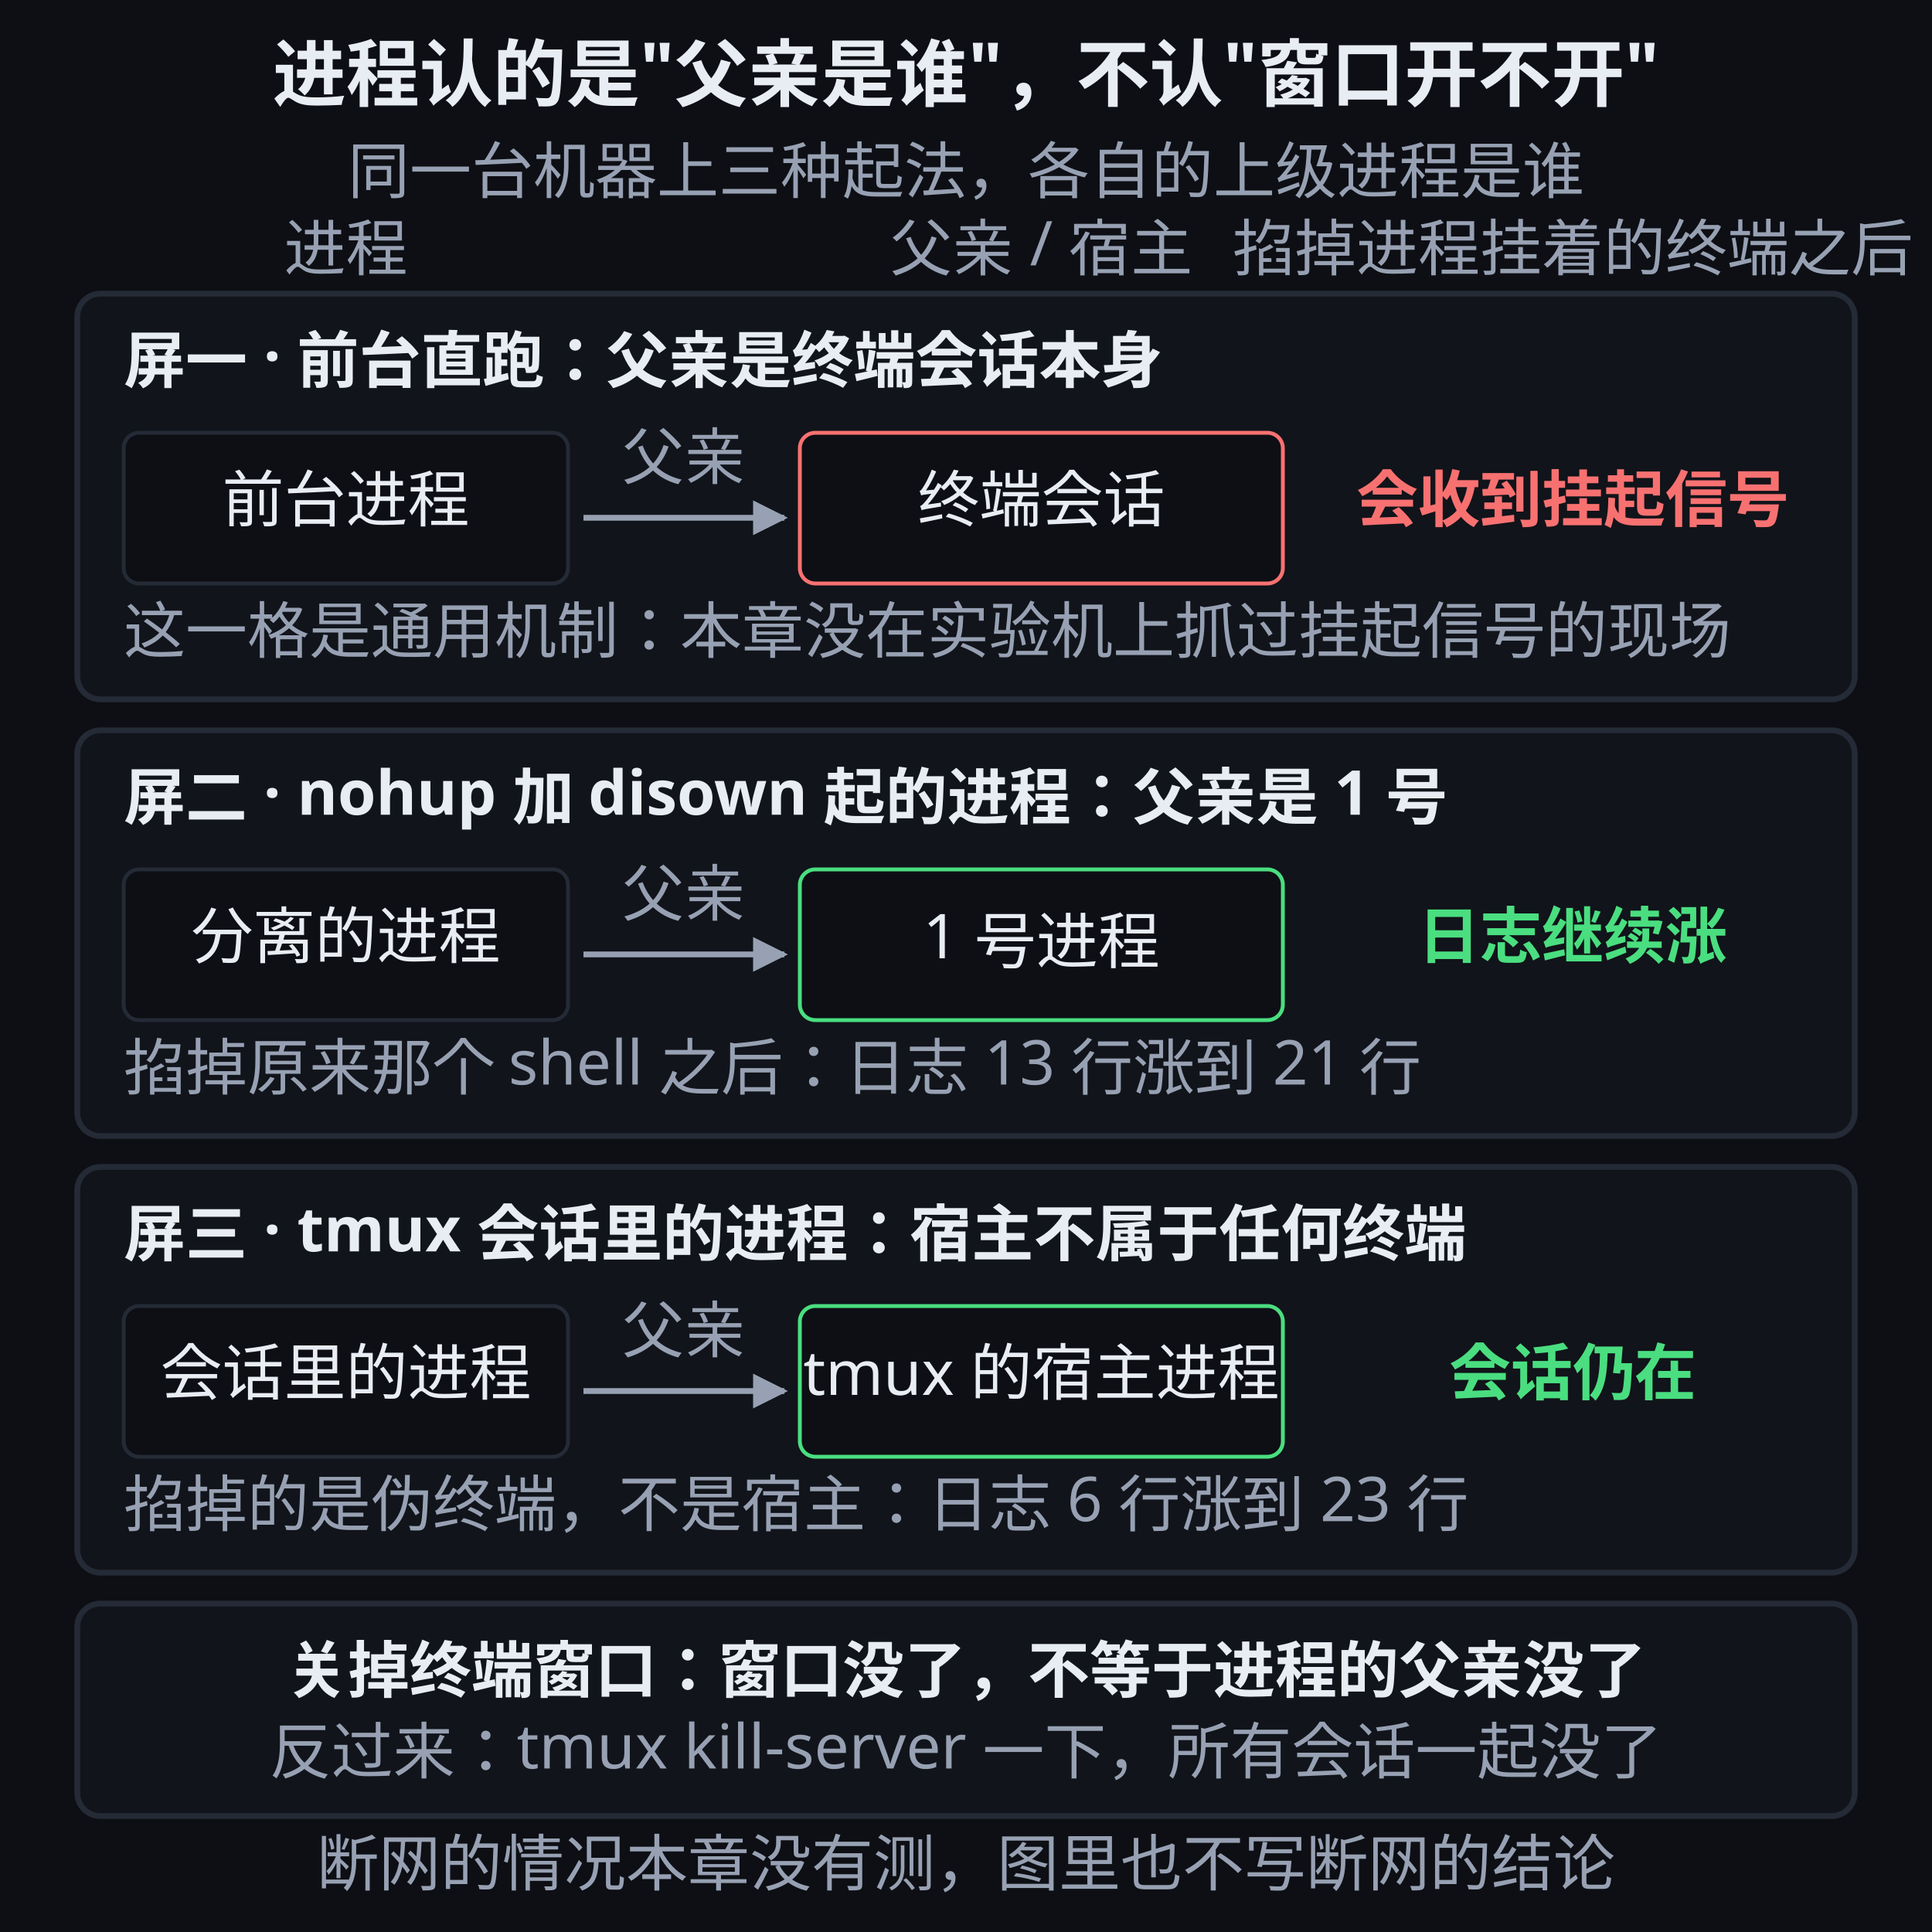
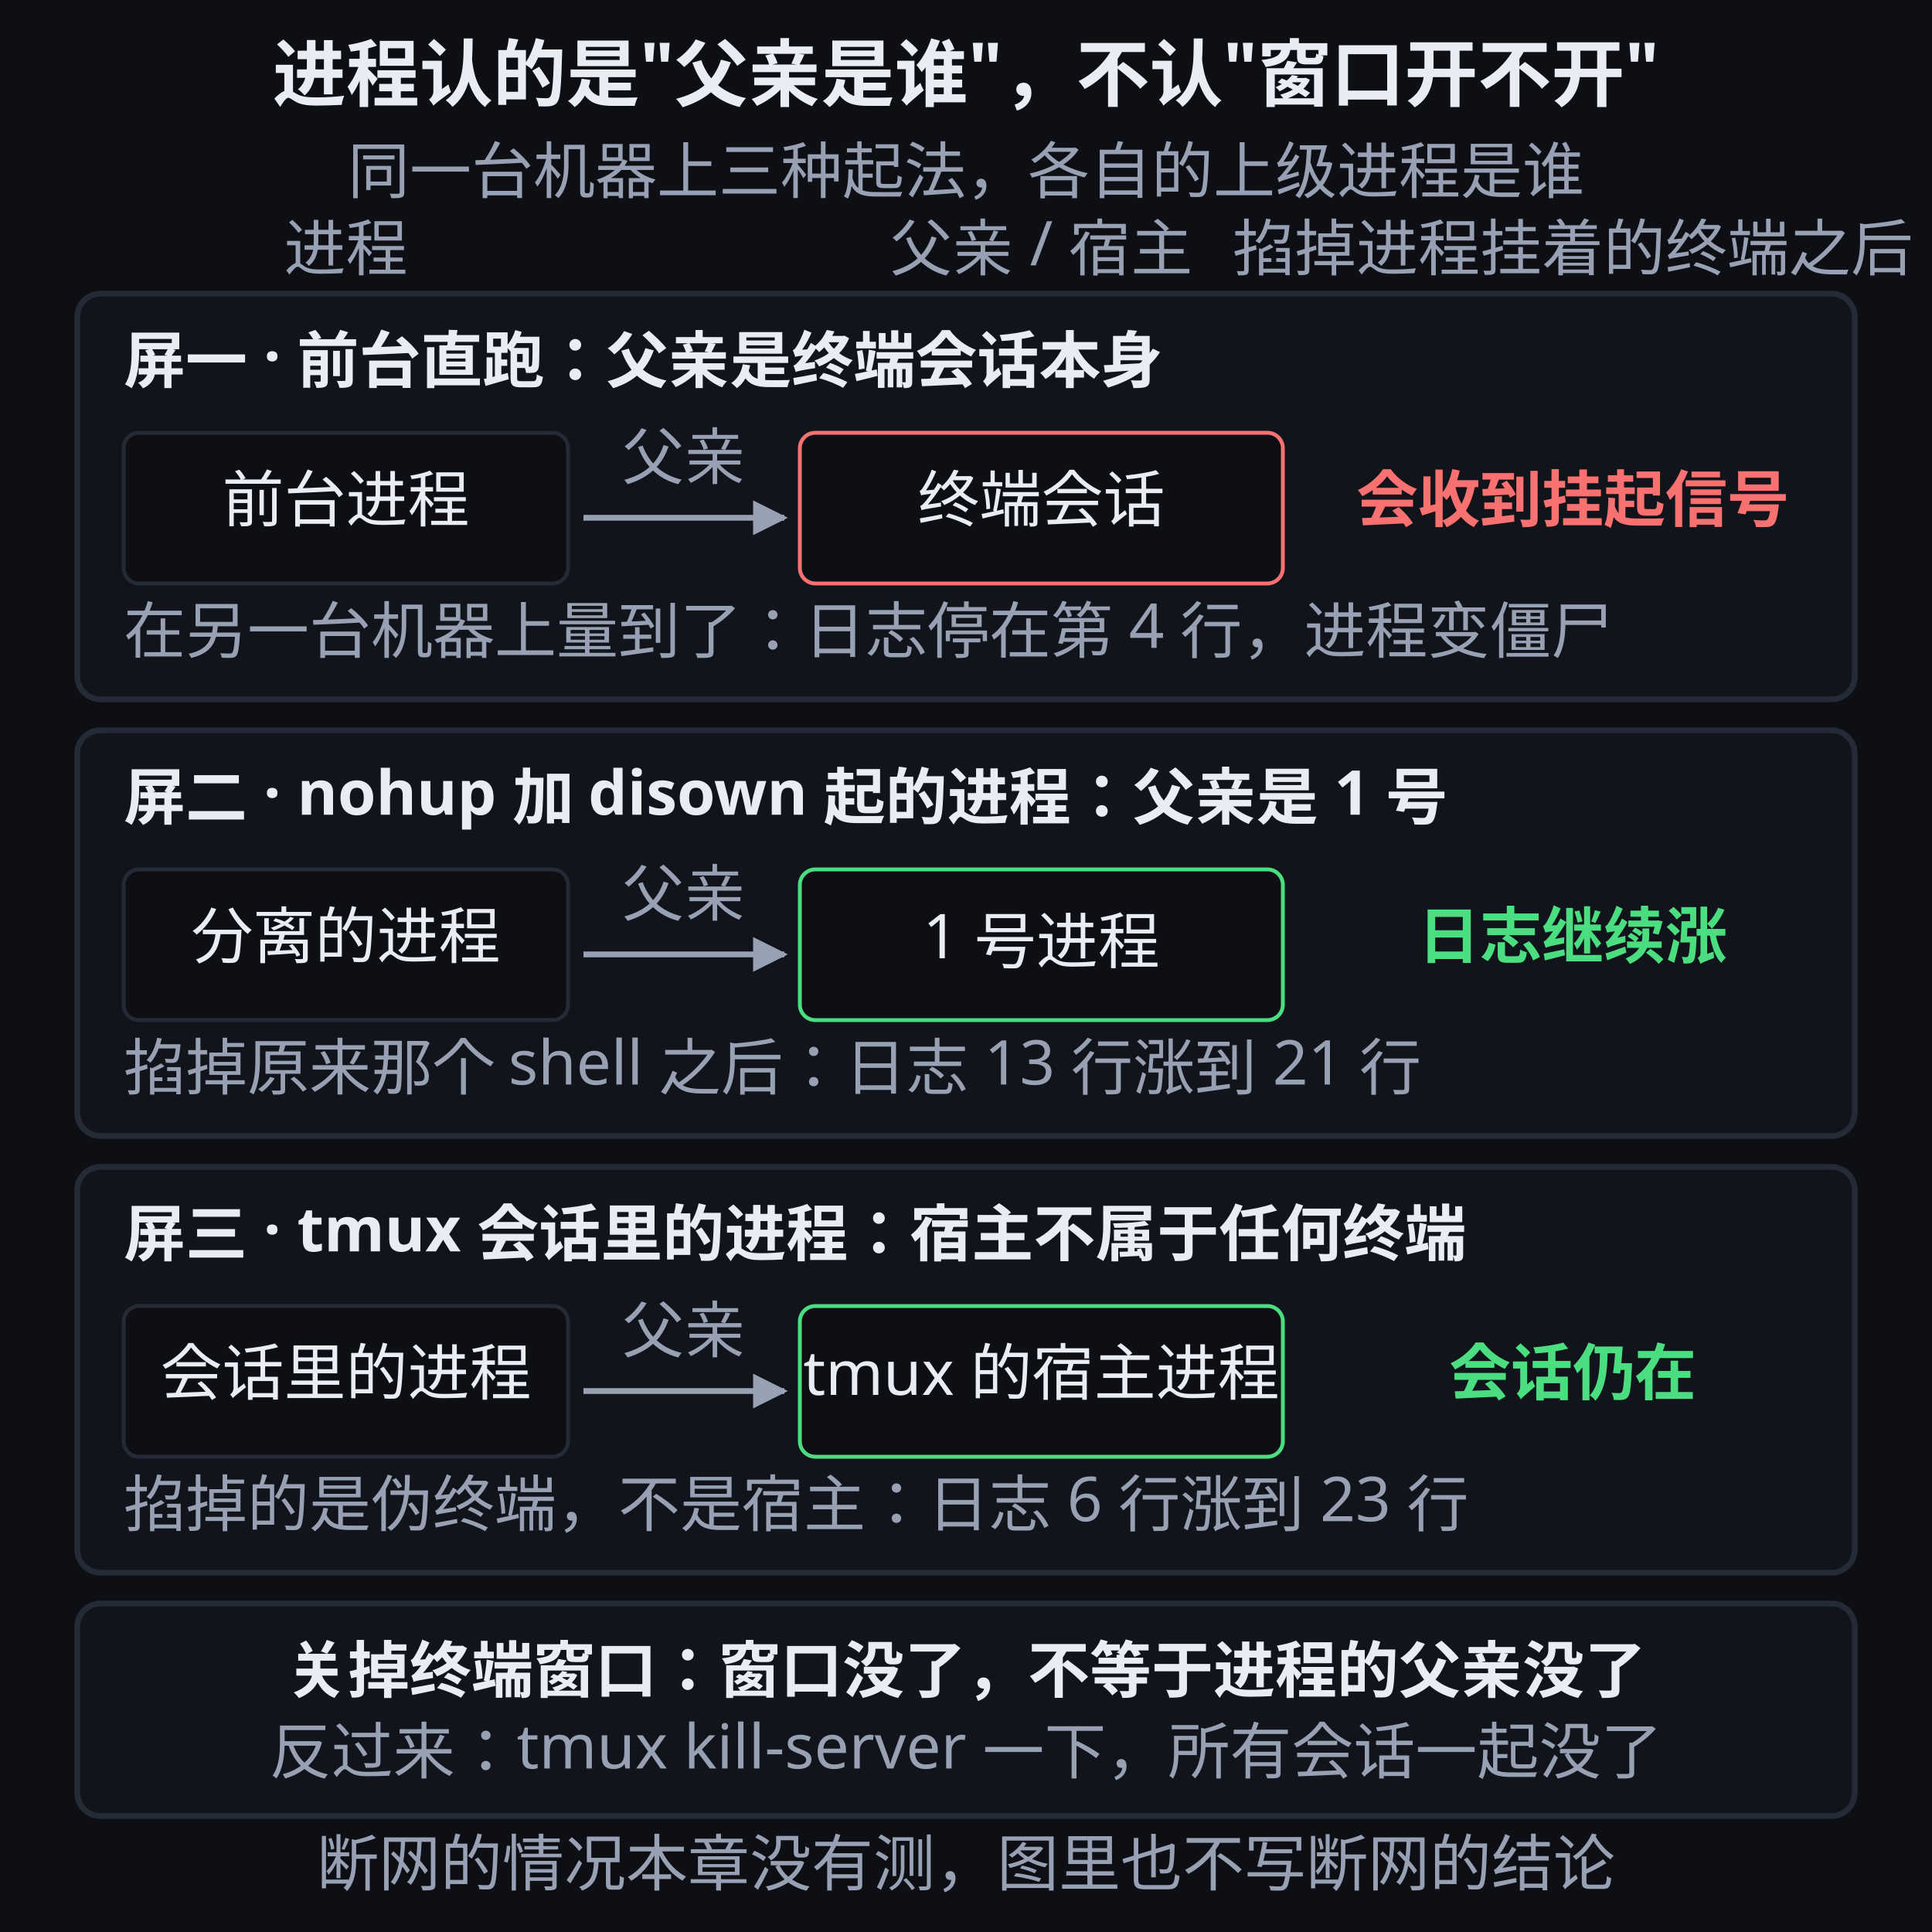
<svg xmlns="http://www.w3.org/2000/svg" width="1000" height="1000" viewBox="0 0 1000 1000" role="img" aria-label="三种起法各自的上级进程是谁：屏一前台直跑，进程的父亲是终端会话，窗口关掉时这个终端的前台进程组会收到挂起信号，很多程序就此结束，这一格是通用机制、本章未在实验机上抓现场；屏二用 nohup 加 disown 起的进程，父进程是 1 号，原来那个 shell 退出之后日志从 13 行涨到 21 行；屏三跑在 tmux 会话里的进程，宿主是 tmux 自己那个不属于任何终端的进程，伪终端被掐断之后会话仍在、日志从 6 行涨到 23 行。图底三条：关掉终端窗口打的是窗口不是进程的父亲；反过来 tmux kill-server 一下所有会话一起没了；断网的情况本章没有测" font-family="system-ui, 'Microsoft YaHei', 'PingFang SC', sans-serif">
  <defs>
    <marker id="arw-grey" viewBox="0 0 10 10" refX="9" refY="5" markerWidth="6" markerHeight="6" orient="auto">
      <path d="M0 0 L10 5 L0 10 z" fill="#97a1b3" />
    </marker>
  </defs>
  <rect x="0" y="0" width="1000" height="1000" fill="#0d0f14" />
  <text x="500" y="52" text-anchor="middle" font-size="38" font-weight="bold" fill="#e8ecf3">进程认的是"父亲是谁"，不认"窗口开不开"</text>
  <text x="500" y="100" text-anchor="middle" font-size="32" fill="#97a1b3">同一台机器上三种起法，各自的上级进程是谁</text>
  <text x="179" y="140" text-anchor="middle" font-size="32" fill="#97a1b3">进程</text>
  <text x="539" y="140" text-anchor="middle" font-size="32" fill="#97a1b3">父亲 / 宿主</text>
  <text x="814" y="140" text-anchor="middle" font-size="32" fill="#97a1b3">掐掉进程挂着的终端之后</text>
  <rect x="40" y="152" width="920" height="210" rx="12" fill="#11141a" stroke="#242a36" stroke-width="3" />
  <text x="64" y="198" font-size="32" font-weight="bold" fill="#e8ecf3">屏一 · 前台直跑：父亲是终端会话本身</text>
  <rect x="64" y="224" width="230" height="78" rx="8" fill="#0d0f14" stroke="#242a36" stroke-width="2" />
  <text x="179" y="270" text-anchor="middle" font-size="32" fill="#e8ecf3">前台进程</text>
  <line x1="302" y1="268" x2="406" y2="268" stroke="#97a1b3" stroke-width="3" marker-end="url(#arw-grey)" />
  <text x="354" y="248" text-anchor="middle" font-size="32" fill="#97a1b3">父亲</text>
  <rect x="414" y="224" width="250" height="78" rx="8" fill="#0d0f14" stroke="#f87171" stroke-width="2" />
  <text x="539" y="270" text-anchor="middle" font-size="32" fill="#e8ecf3">终端会话</text>
  <text x="814" y="270" text-anchor="middle" font-size="32" font-weight="bold" fill="#f87171">会收到挂起信号</text>
-   <text x="64" y="338" font-size="32" fill="#97a1b3">这一格是通用机制：本章没在实验机上抓过挂起信号的现场</text>
+   <text x="64" y="338" font-size="32" fill="#97a1b3">在另一台机器上量到了：日志停在第 4 行，进程变僵尸</text>
  <rect x="40" y="378" width="920" height="210" rx="12" fill="#11141a" stroke="#242a36" stroke-width="3" />
  <text x="64" y="424" font-size="32" font-weight="bold" fill="#e8ecf3">屏二 · nohup 加 disown 起的进程：父亲是 1 号</text>
  <rect x="64" y="450" width="230" height="78" rx="8" fill="#0d0f14" stroke="#242a36" stroke-width="2" />
  <text x="179" y="496" text-anchor="middle" font-size="32" fill="#e8ecf3">分离的进程</text>
  <line x1="302" y1="494" x2="406" y2="494" stroke="#97a1b3" stroke-width="3" marker-end="url(#arw-grey)" />
  <text x="354" y="474" text-anchor="middle" font-size="32" fill="#97a1b3">父亲</text>
  <rect x="414" y="450" width="250" height="78" rx="8" fill="#0d0f14" stroke="#4ade80" stroke-width="2" />
  <text x="539" y="496" text-anchor="middle" font-size="32" fill="#e8ecf3">1 号进程</text>
  <text x="814" y="496" text-anchor="middle" font-size="32" font-weight="bold" fill="#4ade80">日志继续涨</text>
  <text x="64" y="564" font-size="32" fill="#97a1b3">掐掉原来那个 shell 之后：日志 13 行涨到 21 行</text>
  <rect x="40" y="604" width="920" height="210" rx="12" fill="#11141a" stroke="#242a36" stroke-width="3" />
  <text x="64" y="650" font-size="32" font-weight="bold" fill="#e8ecf3">屏三 · tmux 会话里的进程：宿主不属于任何终端</text>
  <rect x="64" y="676" width="230" height="78" rx="8" fill="#0d0f14" stroke="#242a36" stroke-width="2" />
  <text x="179" y="722" text-anchor="middle" font-size="32" fill="#e8ecf3">会话里的进程</text>
  <line x1="302" y1="720" x2="406" y2="720" stroke="#97a1b3" stroke-width="3" marker-end="url(#arw-grey)" />
  <text x="354" y="700" text-anchor="middle" font-size="32" fill="#97a1b3">父亲</text>
  <rect x="414" y="676" width="250" height="78" rx="8" fill="#0d0f14" stroke="#4ade80" stroke-width="2" />
  <text x="539" y="722" text-anchor="middle" font-size="32" fill="#e8ecf3">tmux 的宿主进程</text>
  <text x="814" y="722" text-anchor="middle" font-size="32" font-weight="bold" fill="#4ade80">会话仍在</text>
  <text x="64" y="790" font-size="32" fill="#97a1b3">掐掉的是伪终端，不是宿主：日志 6 行涨到 23 行</text>
  <rect x="40" y="830" width="920" height="110" rx="12" fill="#11141a" stroke="#242a36" stroke-width="3" />
  <text x="500" y="876" text-anchor="middle" font-size="32" font-weight="bold" fill="#e8ecf3">关掉终端窗口：窗口没了，不等于进程的父亲没了</text>
  <text x="500" y="918" text-anchor="middle" font-size="32" fill="#97a1b3">反过来：tmux kill-server 一下，所有会话一起没了</text>
  <text x="500" y="976" text-anchor="middle" font-size="32" fill="#97a1b3">断网的情况本章没有测，图里也不写断网的结论</text>
</svg>
